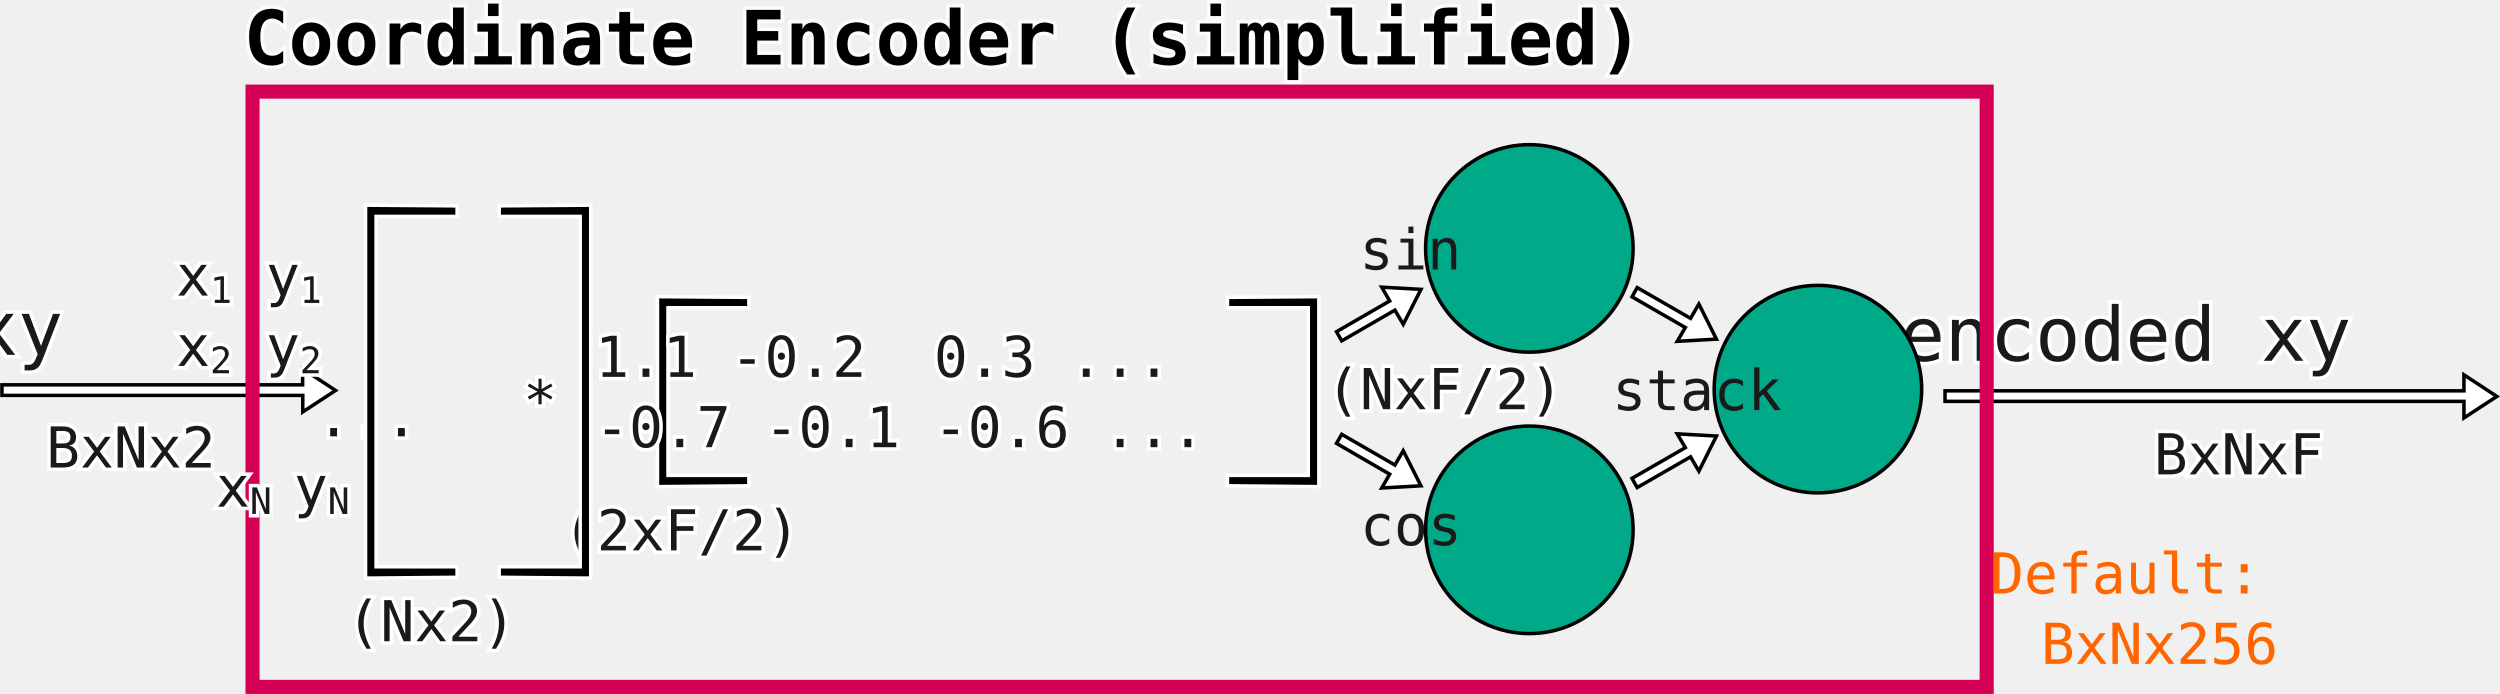
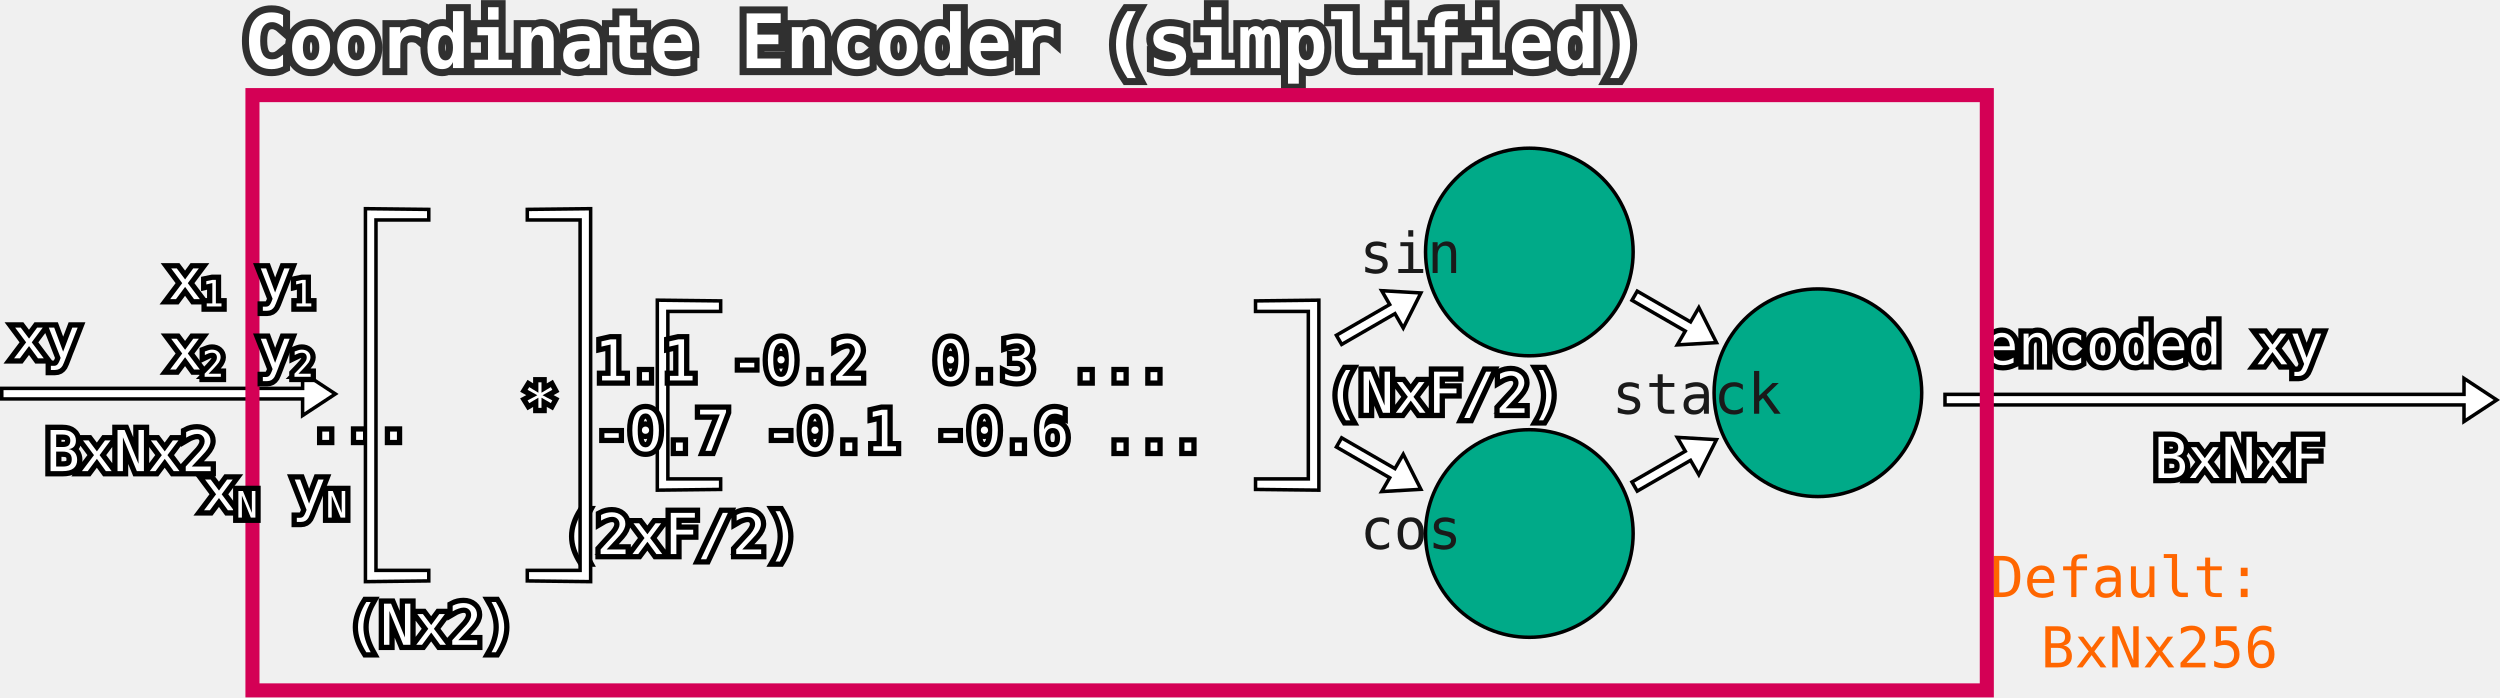
- <svg xmlns="http://www.w3.org/2000/svg" xmlns:xlink="http://www.w3.org/1999/xlink" width="710.45" height="197.2" viewBox="0 0 187.97 52.18">
-   <g transform="translate(83.14 -474.49)">
-     <path fill="#fff" stroke="#000" stroke-linecap="square" stroke-width=".53" d="m-60.25 505.22 2.09-1.37-2.1-1.38v1.09h-22.61v.53h22.62z" paint-order="markers stroke fill" />
-     <text xml:space="preserve" x="-79.68" y="509.65" fill="#1a1a1a" stroke="#fff" stroke-linecap="square" stroke-width=".53" font-family="Monospace" font-size="4.23" paint-order="markers stroke fill" style="-inkscape-font-specification:&quot;Monospace, Normal&quot;;text-align:start">
-       <tspan x="-79.68" y="509.65">BxNx2</tspan>
+ <svg xmlns="http://www.w3.org/2000/svg" xmlns:xlink="http://www.w3.org/1999/xlink" width="710.448" height="198.198" viewBox="0 0 187.973 52.44">
+   <g transform="translate(83.137 -474.225)">
+     <path fill="#fff" stroke="#000" stroke-linecap="square" stroke-width=".529" d="m-60.252 505.22 2.092-1.374-2.092-1.375v1.087h-22.62v.53h22.62z" paint-order="markers stroke fill" />
+     <text xml:space="preserve" x="-79.681" y="509.65" fill="#fff" stroke="#000" stroke-linecap="square" stroke-width=".794" font-family="Monospace" font-size="4.233" font-weight="400" paint-order="markers stroke fill" style="text-align:start;">
+       <tspan x="-79.681" y="509.65" style="text-align:start;">BxNx2</tspan>
    </text>
-     <text xml:space="preserve" x="-73.31" y="501.17" fill="#1a1a1a" stroke="#fff" stroke-linecap="square" stroke-width=".53" font-family="Monospace" font-size="5.64" font-weight="400" paint-order="markers stroke fill" style="line-height:normal;-inkscape-font-specification:&quot;Monospace, Normal&quot;;font-variant-ligatures:normal;font-variant-position:normal;font-variant-caps:normal;font-variant-numeric:normal;font-variant-alternates:normal;font-variant-east-asian:normal;font-feature-settings:normal;font-variation-settings:normal;text-indent:0;text-align:center;text-decoration-line:none;text-decoration-style:solid;text-decoration-color:#000;text-transform:none;text-orientation:mixed;white-space:normal" text-anchor="middle">
-       <tspan x="-73.31" y="501.17" style="line-height:normal;-inkscape-font-specification:&quot;Monospace, Normal&quot;;font-variant-ligatures:normal;font-variant-position:normal;font-variant-caps:normal;font-variant-numeric:normal;font-variant-alternates:normal;font-variant-east-asian:normal;font-feature-settings:normal;font-variation-settings:normal;text-indent:0;text-align:center;text-decoration-line:none;text-decoration-style:solid;text-decoration-color:#000;text-transform:none;text-orientation:mixed;white-space:normal">xy</tspan>
+     <text xml:space="preserve" x="-73.312" y="501.167" fill="#fff" stroke="#000" stroke-linecap="square" stroke-width=".794" font-family="Monospace" font-size="4.233" font-weight="400" paint-order="markers stroke fill" style="text-align:start;" text-anchor="middle">
+       <tspan x="-73.312" y="501.167" style="text-align:start;">xy</tspan>
    </text>
-     <path fill="#fff" stroke="#000" stroke-linecap="square" stroke-width=".53" d="m102.26 505.67 2.1-1.37-2.1-1.38v1.09H63.24v.53h39.02z" paint-order="markers stroke fill" />
-     <text xml:space="preserve" x="78.81" y="510.16" fill="#1a1a1a" stroke="#fff" stroke-linecap="square" stroke-width=".53" font-family="Monospace" font-size="4.23" paint-order="markers stroke fill" style="-inkscape-font-specification:&quot;Monospace, Normal&quot;;text-align:start">
-       <tspan x="78.81" y="510.16">BxNxF</tspan>
+     <path fill="#fff" stroke="#000" stroke-linecap="square" stroke-width=".529" d="m102.262 505.672 2.092-1.375-2.092-1.375v1.087H63.238v.53h39.024z" paint-order="markers stroke fill" />
+     <text xml:space="preserve" x="78.814" y="510.164" fill="#fff" stroke="#000" stroke-linecap="square" stroke-width=".794" font-family="Monospace" font-size="4.233" font-weight="400" paint-order="markers stroke fill" style="text-align:start;">
+       <tspan x="78.814" y="510.164" style="text-align:start;">BxNxF</tspan>
    </text>
-     <text xml:space="preserve" x="85.6" y="519.12" fill="#f60" stroke-linecap="square" stroke-width=".26" font-family="Monospace" font-size="4.23" paint-order="markers stroke fill" style="-inkscape-font-specification:&quot;Monospace, Normal&quot;;text-align:center" text-anchor="middle">
-       <tspan x="85.6" y="519.12" style="text-align:center">Default:</tspan>
-       <tspan x="85.6" y="524.41" style="text-align:center">BxNx256</tspan>
+     <text xml:space="preserve" x="85.599" y="519.116" fill="#f60" stroke-linecap="square" stroke-width=".265" font-family="Monospace" font-size="4.233" paint-order="markers stroke fill" style="text-align:center" text-anchor="middle">
+       <tspan x="85.599" y="519.116" style="text-align:center">Default:</tspan>
+       <tspan x="85.599" y="524.407" style="text-align:center">BxNx256</tspan>
    </text>
-     <text xml:space="preserve" x="85.17" y="501.62" fill="#1a1a1a" stroke="#fff" stroke-linecap="square" stroke-width=".53" font-family="Monospace" font-size="5.64" font-weight="400" paint-order="markers stroke fill" style="line-height:normal;-inkscape-font-specification:&quot;Monospace, Normal&quot;;font-variant-ligatures:normal;font-variant-position:normal;font-variant-caps:normal;font-variant-numeric:normal;font-variant-alternates:normal;font-variant-east-asian:normal;font-feature-settings:normal;font-variation-settings:normal;text-indent:0;text-align:center;text-decoration-line:none;text-decoration-style:solid;text-decoration-color:#000;text-transform:none;text-orientation:mixed;white-space:normal" text-anchor="middle">
-       <tspan x="85.17" y="501.62">encoded xy</tspan>
+     <text xml:space="preserve" x="85.173" y="501.621" fill="#fff" stroke="#000" stroke-linecap="square" stroke-width=".794" font-family="Monospace" font-size="4.233" font-weight="400" paint-order="markers stroke fill" style="text-align:start;" text-anchor="middle">
+       <tspan x="85.173" y="501.621" style="text-align:start;">encoded xy</tspan>
    </text>
-     <text xml:space="preserve" x="-64.84" y="479.34" stroke="#fff" stroke-linecap="square" stroke-opacity=".8" stroke-width=".53" font-family="Monospace" font-size="5.64" font-weight="700" paint-order="markers stroke fill" style="-inkscape-font-specification:&quot;Monospace, Bold&quot;;font-variant-ligatures:normal;font-variant-caps:normal;font-variant-numeric:normal;font-variant-east-asian:normal;text-align:start">
-       <tspan x="-64.84" y="479.34" style="-inkscape-font-specification:&quot;Monospace, Bold&quot;;font-variant-ligatures:normal;font-variant-caps:normal;font-variant-numeric:normal;font-variant-east-asian:normal;text-align:start">Coordinate Encoder (simplified)</tspan>
+     <text xml:space="preserve" x="-64.839" y="479.343" fill="#fff" stroke="#000" stroke-linecap="square" stroke-opacity=".798" stroke-width="1.058" font-family="Monospace" font-size="5.644" font-weight="700" paint-order="markers stroke fill" style="Monospace, Bold&quot;;text-align:start;">
+       <tspan x="-64.839" y="479.343" style="Monospace, Bold&quot;;text-align:start;">Coordinate Encoder (simplified)</tspan>
    </text>
-     <text xml:space="preserve" x="-44.35" y="522.71" fill="#1a1a1a" stroke="#fff" stroke-linecap="square" stroke-width=".53" font-family="Monospace" font-size="4.23" font-weight="400" paint-order="stroke fill markers" style="line-height:normal;-inkscape-font-specification:&quot;Monospace, Normal&quot;;font-variant-ligatures:normal;font-variant-position:normal;font-variant-caps:normal;font-variant-numeric:normal;font-variant-alternates:normal;font-variant-east-asian:normal;font-feature-settings:normal;font-variation-settings:normal;text-indent:0;text-align:start;text-decoration-line:none;text-decoration-style:solid;text-decoration-color:#000;text-transform:none;text-orientation:mixed;white-space:normal;-inkscape-stroke:none" text-anchor="middle">
-       <tspan x="-44.35" y="522.71" style="line-height:normal;-inkscape-font-specification:&quot;Monospace, Normal&quot;;font-variant-ligatures:normal;font-variant-position:normal;font-variant-caps:normal;font-variant-numeric:normal;font-variant-alternates:normal;font-variant-east-asian:normal;font-feature-settings:normal;font-variation-settings:normal;text-indent:0;text-align:start;text-decoration-line:none;text-decoration-style:solid;text-decoration-color:#000;text-transform:none;text-orientation:mixed;white-space:normal;-inkscape-stroke:none">(Nx2)</tspan>
+     <text xml:space="preserve" x="-44.351" y="522.707" fill="#fff" stroke="#000" stroke-linecap="square" stroke-width=".794" font-family="Monospace" font-size="4.233" font-weight="400" paint-order="markers stroke fill" style="text-align:start;" text-anchor="middle">
+       <tspan x="-44.351" y="522.707" style="text-align:start;">(Nx2)</tspan>
    </text>
-     <path fill="none" stroke="#d40055" stroke-linecap="square" stroke-width="1.06" d="M-64.16 481.38h130.4v44.76h-130.4z" paint-order="stroke fill markers" />
-     <text xml:space="preserve" x="-25.54" y="515.88" fill="#1a1a1a" stroke="#fff" stroke-linecap="square" stroke-width=".53" font-family="Monospace" font-size="4.23" font-weight="400" paint-order="stroke fill markers" style="line-height:normal;-inkscape-font-specification:&quot;Monospace, Normal&quot;;font-variant-ligatures:normal;font-variant-position:normal;font-variant-caps:normal;font-variant-numeric:normal;font-variant-alternates:normal;font-variant-east-asian:normal;font-feature-settings:normal;font-variation-settings:normal;text-indent:0;text-align:start;text-decoration-line:none;text-decoration-style:solid;text-decoration-color:#000;text-transform:none;text-orientation:mixed;white-space:normal;-inkscape-stroke:none" text-anchor="middle">
-       <tspan x="-25.54" y="515.88">(2xF/2)</tspan>
+     <path fill="none" stroke="#d40055" stroke-linecap="square" stroke-width="1.058" d="M-64.155 481.376H66.25v44.759H-64.155z" paint-order="stroke fill markers" />
+     <text xml:space="preserve" x="-25.542" y="515.884" fill="#fff" stroke="#000" stroke-linecap="square" stroke-width=".794" font-family="Monospace" font-size="4.233" font-weight="400" paint-order="markers stroke fill" style="text-align:start;" text-anchor="middle">
+       <tspan x="-25.542" y="515.884" style="text-align:start;">(2xF/2)</tspan>
    </text>
-     <text xml:space="preserve" x="31.85" y="505.26" fill="#1a1a1a" stroke="#fff" stroke-linecap="square" stroke-width=".53" font-family="Monospace" font-size="4.23" font-weight="400" paint-order="stroke fill markers" style="line-height:normal;-inkscape-font-specification:&quot;Monospace, Normal&quot;;font-variant-ligatures:normal;font-variant-position:normal;font-variant-caps:normal;font-variant-numeric:normal;font-variant-alternates:normal;font-variant-east-asian:normal;font-feature-settings:normal;font-variation-settings:normal;text-indent:0;text-align:start;text-decoration-line:none;text-decoration-style:solid;text-decoration-color:#000;text-transform:none;text-orientation:mixed;white-space:normal;-inkscape-stroke:none" text-anchor="middle">
-       <tspan x="31.85" y="505.26">(NxF/2)</tspan>
+     <text xml:space="preserve" x="31.853" y="505.264" fill="#fff" stroke="#000" stroke-linecap="square" stroke-width=".794" font-family="Monospace" font-size="4.233" font-weight="400" paint-order="markers stroke fill" style="text-align:start;" text-anchor="middle">
+       <tspan x="31.853" y="505.264" style="text-align:start;">(NxF/2)</tspan>
    </text>
-     <g stroke-linecap="square" stroke-width=".53" paint-order="markers stroke fill" transform="translate(-101.29 13.34)">
-       <circle cx="133.14" cy="479.83" r="7.67" fill="#0a8" stroke="#000" />
-       <text xml:space="preserve" x="133.11" y="481.41" fill="#1a1a1a" font-family="Monospace" font-size="4.23" font-weight="400" style="-inkscape-font-specification:&quot;Monospace, Normal&quot;;font-variant-ligatures:normal;font-variant-caps:normal;font-variant-numeric:normal;font-variant-east-asian:normal;text-align:center" text-anchor="middle">
-         <tspan x="133.11" y="481.41" style="-inkscape-font-specification:&quot;Monospace, Normal&quot;;font-variant-ligatures:normal;font-variant-caps:normal;font-variant-numeric:normal;font-variant-east-asian:normal">sin</tspan>
+     <g stroke-linecap="square" stroke-width=".529" paint-order="markers stroke fill" transform="translate(-101.289 13.34)">
+       <circle cx="133.142" cy="479.832" r="7.673" fill="#0a8" stroke="#000" />
+       <text xml:space="preserve" x="133.11" y="481.41" fill="#1a1a1a" font-family="Monospace" font-size="4.233" font-weight="400" style="text-align:center" text-anchor="middle">
+         <tspan x="133.11" y="481.41" style="">sin</tspan>
      </text>
    </g>
-     <text xml:space="preserve" x="-46.6" y="496.72" fill="#1a1a1a" stroke="#fff" stroke-linecap="square" stroke-width=".53" font-family="Monospace" font-size="4.23" font-weight="400" paint-order="stroke fill markers" style="line-height:normal;-inkscape-font-specification:&quot;Monospace, Normal&quot;;font-variant-ligatures:normal;font-variant-position:normal;font-variant-caps:normal;font-variant-numeric:normal;font-variant-alternates:normal;font-variant-east-asian:normal;font-feature-settings:normal;font-variation-settings:normal;text-indent:0;text-align:center;text-decoration-line:none;text-decoration-style:solid;text-decoration-color:#000;text-transform:none;text-orientation:mixed;white-space:normal;-inkscape-stroke:none" text-anchor="middle">
-       <tspan x="-46.6" y="496.72" style="line-height:normal;-inkscape-font-specification:&quot;Monospace, Normal&quot;;font-variant-ligatures:normal;font-variant-position:normal;font-variant-caps:normal;font-variant-numeric:normal;font-variant-alternates:normal;font-variant-east-asian:normal;font-feature-settings:normal;font-variation-settings:normal;text-indent:0;text-align:center;text-decoration-line:none;text-decoration-style:solid;text-decoration-color:#000;text-transform:none;text-orientation:mixed;white-space:normal;-inkscape-stroke:none">x<tspan baseline-shift="sub" font-size="65%" style="text-align:center">1</tspan> y<tspan baseline-shift="sub" font-size="65%" style="text-align:center">1</tspan>
+     <text xml:space="preserve" x="-47.179" y="496.717" fill="#fff" stroke="#000" stroke-linecap="square" stroke-width=".794" font-family="Monospace" font-size="4.233" font-weight="400" paint-order="markers stroke fill" style="text-align:start;" text-anchor="middle">
+       <tspan x="-47.179" y="496.717" style="text-align:start;">x<tspan baseline-shift="sub" font-size="65%" style="text-align:center;">1</tspan> y<tspan baseline-shift="sub" font-size="65%">1</tspan>
      </tspan>
-       <tspan x="-46.6" y="502.01" style="line-height:normal;-inkscape-font-specification:&quot;Monospace, Normal&quot;;font-variant-ligatures:normal;font-variant-position:normal;font-variant-caps:normal;font-variant-numeric:normal;font-variant-alternates:normal;font-variant-east-asian:normal;font-feature-settings:normal;font-variation-settings:normal;text-indent:0;text-align:center;text-decoration-line:none;text-decoration-style:solid;text-decoration-color:#000;text-transform:none;text-orientation:mixed;white-space:normal;-inkscape-stroke:none">x<tspan baseline-shift="sub" font-size="65%" style="text-align:center">2</tspan> y<tspan baseline-shift="sub" font-size="65%" style="text-align:center">2</tspan>
+       <tspan x="-47.179" y="502.009" style="text-align:start;">x<tspan baseline-shift="sub" font-size="65%" style="text-align:start;">2</tspan> y<tspan baseline-shift="sub" font-size="65%">2</tspan>
      </tspan>
-       <tspan x="-46.6" y="507.3" style="line-height:normal;-inkscape-font-specification:&quot;Monospace, Normal&quot;;font-variant-ligatures:normal;font-variant-position:normal;font-variant-caps:normal;font-variant-numeric:normal;font-variant-alternates:normal;font-variant-east-asian:normal;font-feature-settings:normal;font-variation-settings:normal;text-indent:0;text-align:center;text-decoration-line:none;text-decoration-style:solid;text-decoration-color:#000;text-transform:none;text-orientation:mixed;white-space:normal;-inkscape-stroke:none">...</tspan>
-       <tspan x="-46.6" y="512.59" style="line-height:normal;-inkscape-font-specification:&quot;Monospace, Normal&quot;;font-variant-ligatures:normal;font-variant-position:normal;font-variant-caps:normal;font-variant-numeric:normal;font-variant-alternates:normal;font-variant-east-asian:normal;font-feature-settings:normal;font-variation-settings:normal;text-indent:0;text-align:center;text-decoration-line:none;text-decoration-style:solid;text-decoration-color:#000;text-transform:none;text-orientation:mixed;white-space:normal;-inkscape-stroke:none">x<tspan baseline-shift="sub" font-size="65%" style="text-align:center">N </tspan>y<tspan baseline-shift="sub" font-size="65%" style="text-align:center">N</tspan>
+       <tspan x="-47.179" y="507.3" style="text-align:start;">...</tspan>
+       <tspan x="-47.179" y="512.592" style="text-align:start;">x<tspan baseline-shift="sub" font-size="65%">N</tspan> y<tspan baseline-shift="sub" font-size="65%">N</tspan>
      </tspan>
    </text>
-     <path fill="#fff" stroke="#000" stroke-linecap="square" stroke-width=".53" d="m22.36 498.6 1.13-2.23-2.5-.14.54.94-4 2.31.26.46 4-2.31zm22.23 11.04 1.12-2.24-2.5-.14.55.94-4.01 2.31.26.46 4.01-2.31zm-22.23-.98 1.13 2.24-2.5.14.54-.94-4-2.32.26-.45 4 2.31zm22.23-11.03 1.12 2.24-2.5.14.55-.94-4.01-2.31.26-.46 4.01 2.31z" paint-order="markers stroke fill" />
-     <path id="a" fill="#000" stroke="#fff" stroke-dasharray="none" stroke-linecap="square" stroke-opacity="1" stroke-width=".53" d="M-33.05 497.5h6.08v-.52l-6.61-.05v14.02l6.61-.06v-.52h-6.08z" paint-order="markers stroke fill" />
-     <text xml:space="preserve" x="-9.11" y="502.83" fill="#1a1a1a" stroke="#fff" stroke-linecap="square" stroke-width=".53" font-family="Monospace" font-size="4.23" font-weight="400" paint-order="stroke fill markers" style="line-height:normal;-inkscape-font-specification:&quot;Monospace, Normal&quot;;font-variant-ligatures:normal;font-variant-position:normal;font-variant-caps:normal;font-variant-numeric:normal;font-variant-alternates:normal;font-variant-east-asian:normal;font-feature-settings:normal;font-variation-settings:normal;text-indent:0;text-align:center;text-decoration-line:none;text-decoration-style:solid;text-decoration-color:#000;text-transform:none;text-orientation:mixed;white-space:normal;-inkscape-stroke:none" text-anchor="middle">
-       <tspan x="-9.11" y="502.83" style="line-height:normal;-inkscape-font-specification:&quot;Monospace, Normal&quot;;font-variant-ligatures:normal;font-variant-position:normal;font-variant-caps:normal;font-variant-numeric:normal;font-variant-alternates:normal;font-variant-east-asian:normal;font-feature-settings:normal;font-variation-settings:normal;text-indent:0;text-align:center;text-decoration-line:none;text-decoration-style:solid;text-decoration-color:#000;text-transform:none;text-orientation:mixed;white-space:normal;-inkscape-stroke:none"> 1.1 -0.2  0.3 ...</tspan>
-       <tspan x="-9.11" y="508.12" style="line-height:normal;-inkscape-font-specification:&quot;Monospace, Normal&quot;;font-variant-ligatures:normal;font-variant-position:normal;font-variant-caps:normal;font-variant-numeric:normal;font-variant-alternates:normal;font-variant-east-asian:normal;font-feature-settings:normal;font-variation-settings:normal;text-indent:0;text-align:center;text-decoration-line:none;text-decoration-style:solid;text-decoration-color:#000;text-transform:none;text-orientation:mixed;white-space:normal;-inkscape-stroke:none">-0.7 -0.1 -0.6 ...</tspan>
+     <path fill="#fff" stroke="#000" stroke-linecap="square" stroke-width=".529" d="m22.364 498.61 1.125-2.238-2.5-.144.544.942-4.008 2.314.264.458 4.008-2.314zm22.225 11.029 1.125-2.237-2.5-.145.544.942-4.008 2.314.264.458 4.008-2.314zm-22.225-.98 1.125 2.237-2.5.144.544-.941-4.008-2.314.264-.459 4.008 2.314zm22.225-11.029 1.125 2.237-2.5.144.544-.942-4.008-2.314.264-.458 4.008 2.314z" paint-order="markers stroke fill" />
+     <path id="a" fill="#fff" fill-opacity="1" stroke="#000" stroke-dasharray="none" stroke-dashoffset="0" stroke-linecap="square" stroke-linejoin="miter" stroke-miterlimit="4" stroke-opacity="1" stroke-width=".529" d="M-33.053 497.51h3.97v-.53l-4.499-.052v14.018l4.498-.052v-.529h-3.969z" opacity="1" paint-order="markers stroke fill" stop-color="#000" stop-opacity="1" style="" vector-effect="none" />
+     <text xml:space="preserve" x="-9.115" y="502.832" fill="#fff" stroke="#000" stroke-linecap="square" stroke-width=".794" font-family="Monospace" font-size="4.233" font-weight="400" paint-order="markers stroke fill" style="text-align:start;" text-anchor="middle">
+       <tspan x="-9.115" y="502.832" style="text-align:start;"> 1.1 -0.2  0.3 ...</tspan>
+       <tspan x="-9.115" y="508.124" style="text-align:start;">-0.7 -0.1 -0.6 ...</tspan>
    </text>
-     <use xlink:href="#a" stroke-width=".53" transform="matrix(-1 0 0 1 -17.69 0)" />
-     <path id="b" fill="#000" stroke="#fff" stroke-dasharray="none" stroke-linecap="square" stroke-opacity="1" stroke-width=".53" d="M-55 490.63h6.09v-.53l-6.62-.05v27.78l6.62-.06v-.53H-55z" paint-order="markers stroke fill" />
-     <use xlink:href="#b" stroke-width=".53" transform="matrix(-1 0 0 1 -94.39 0)" />
-     <text xml:space="preserve" x="-36.17" y="506.11" fill="#1a1a1a" stroke="#fff" stroke-linecap="square" stroke-width=".53" font-family="Monospace" font-size="4.23" font-weight="400" paint-order="stroke fill markers" style="line-height:normal;-inkscape-font-specification:&quot;Monospace, Normal&quot;;font-variant-ligatures:normal;font-variant-position:normal;font-variant-caps:normal;font-variant-numeric:normal;font-variant-alternates:normal;font-variant-east-asian:normal;font-feature-settings:normal;font-variation-settings:normal;text-indent:0;text-align:start;text-decoration-line:none;text-decoration-style:solid;text-decoration-color:#000;text-transform:none;text-orientation:mixed;white-space:normal;-inkscape-stroke:none" text-anchor="middle">
-       <tspan x="-36.17" y="506.11">*</tspan>
+     <use xlink:href="#a" fill="#fff" stroke="#000" stroke-linecap="square" stroke-width=".529" paint-order="markers stroke fill" style="" transform="matrix(-1 0 0 1 -17.686 0)" />
+     <path id="b" fill="#fff" fill-opacity="1" stroke="#000" stroke-dasharray="none" stroke-dashoffset="0" stroke-linecap="square" stroke-linejoin="miter" stroke-miterlimit="4" stroke-opacity="1" stroke-width=".529" d="M-55 490.63h3.97v-.53l-4.498-.051v27.777l4.498-.053v-.529H-55z" opacity="1" paint-order="markers stroke fill" stop-color="#000" stop-opacity="1" style="" vector-effect="none" />
+     <use xlink:href="#b" stroke-width=".529" transform="matrix(-1 0 0 1 -94.388 0)" />
+     <text xml:space="preserve" x="-36.167" y="506.114" fill="#fff" stroke="#000" stroke-linecap="square" stroke-width=".794" font-family="Monospace" font-size="4.233" font-weight="400" paint-order="markers stroke fill" style="text-align:start;" text-anchor="middle">
+       <tspan x="-36.167" y="506.114" style="text-align:start;">*</tspan>
    </text>
-     <g stroke-linecap="square" stroke-width=".53" paint-order="markers stroke fill" transform="translate(-111.85 10.6)">
-       <circle cx="165.4" cy="493.15" r="7.67" fill="#0a8" stroke="#000" />
-       <text xml:space="preserve" x="165.22" y="494.73" fill="#1a1a1a" font-family="Monospace" font-size="4.23" font-weight="400" style="-inkscape-font-specification:&quot;Monospace, Normal&quot;;font-variant-ligatures:normal;font-variant-caps:normal;font-variant-numeric:normal;font-variant-east-asian:normal;text-align:center" text-anchor="middle">
-         <tspan x="165.22" y="494.73" style="-inkscape-font-specification:&quot;Monospace, Normal&quot;;font-variant-ligatures:normal;font-variant-caps:normal;font-variant-numeric:normal;font-variant-east-asian:normal">stack</tspan>
+     <g stroke-linecap="square" stroke-width=".529" paint-order="markers stroke fill" transform="translate(-111.854 10.608)">
+       <circle cx="165.403" cy="493.147" r="7.673" fill="#0a8" stroke="#000" />
+       <text xml:space="preserve" x="165.215" y="494.726" fill="#1a1a1a" font-family="Monospace" font-size="4.233" font-weight="400" style="text-align:center" text-anchor="middle">
+         <tspan x="165.215" y="494.726" style="">stack</tspan>
      </text>
    </g>
-     <g stroke-linecap="square" stroke-width=".53" paint-order="markers stroke fill" transform="translate(-101.31 8.46)">
-       <circle cx="133.16" cy="505.87" r="7.67" fill="#0a8" stroke="#000" />
-       <text xml:space="preserve" x="133.17" y="507.03" fill="#1a1a1a" font-family="Monospace" font-size="4.23" font-weight="400" style="-inkscape-font-specification:&quot;Monospace, Normal&quot;;font-variant-ligatures:normal;font-variant-caps:normal;font-variant-numeric:normal;font-variant-east-asian:normal;text-align:center" text-anchor="middle">
-         <tspan x="133.17" y="507.03" style="-inkscape-font-specification:&quot;Monospace, Normal&quot;;font-variant-ligatures:normal;font-variant-caps:normal;font-variant-numeric:normal;font-variant-east-asian:normal">cos</tspan>
+     <g stroke-linecap="square" stroke-width=".529" paint-order="markers stroke fill" transform="translate(-101.31 8.464)">
+       <circle cx="133.163" cy="505.875" r="7.673" fill="#0a8" stroke="#000" />
+       <text xml:space="preserve" x="133.172" y="507.03" fill="#1a1a1a" font-family="Monospace" font-size="4.233" font-weight="400" style="text-align:center" text-anchor="middle">
+         <tspan x="133.172" y="507.03" style="">cos</tspan>
      </text>
    </g>
  </g>
</svg>
